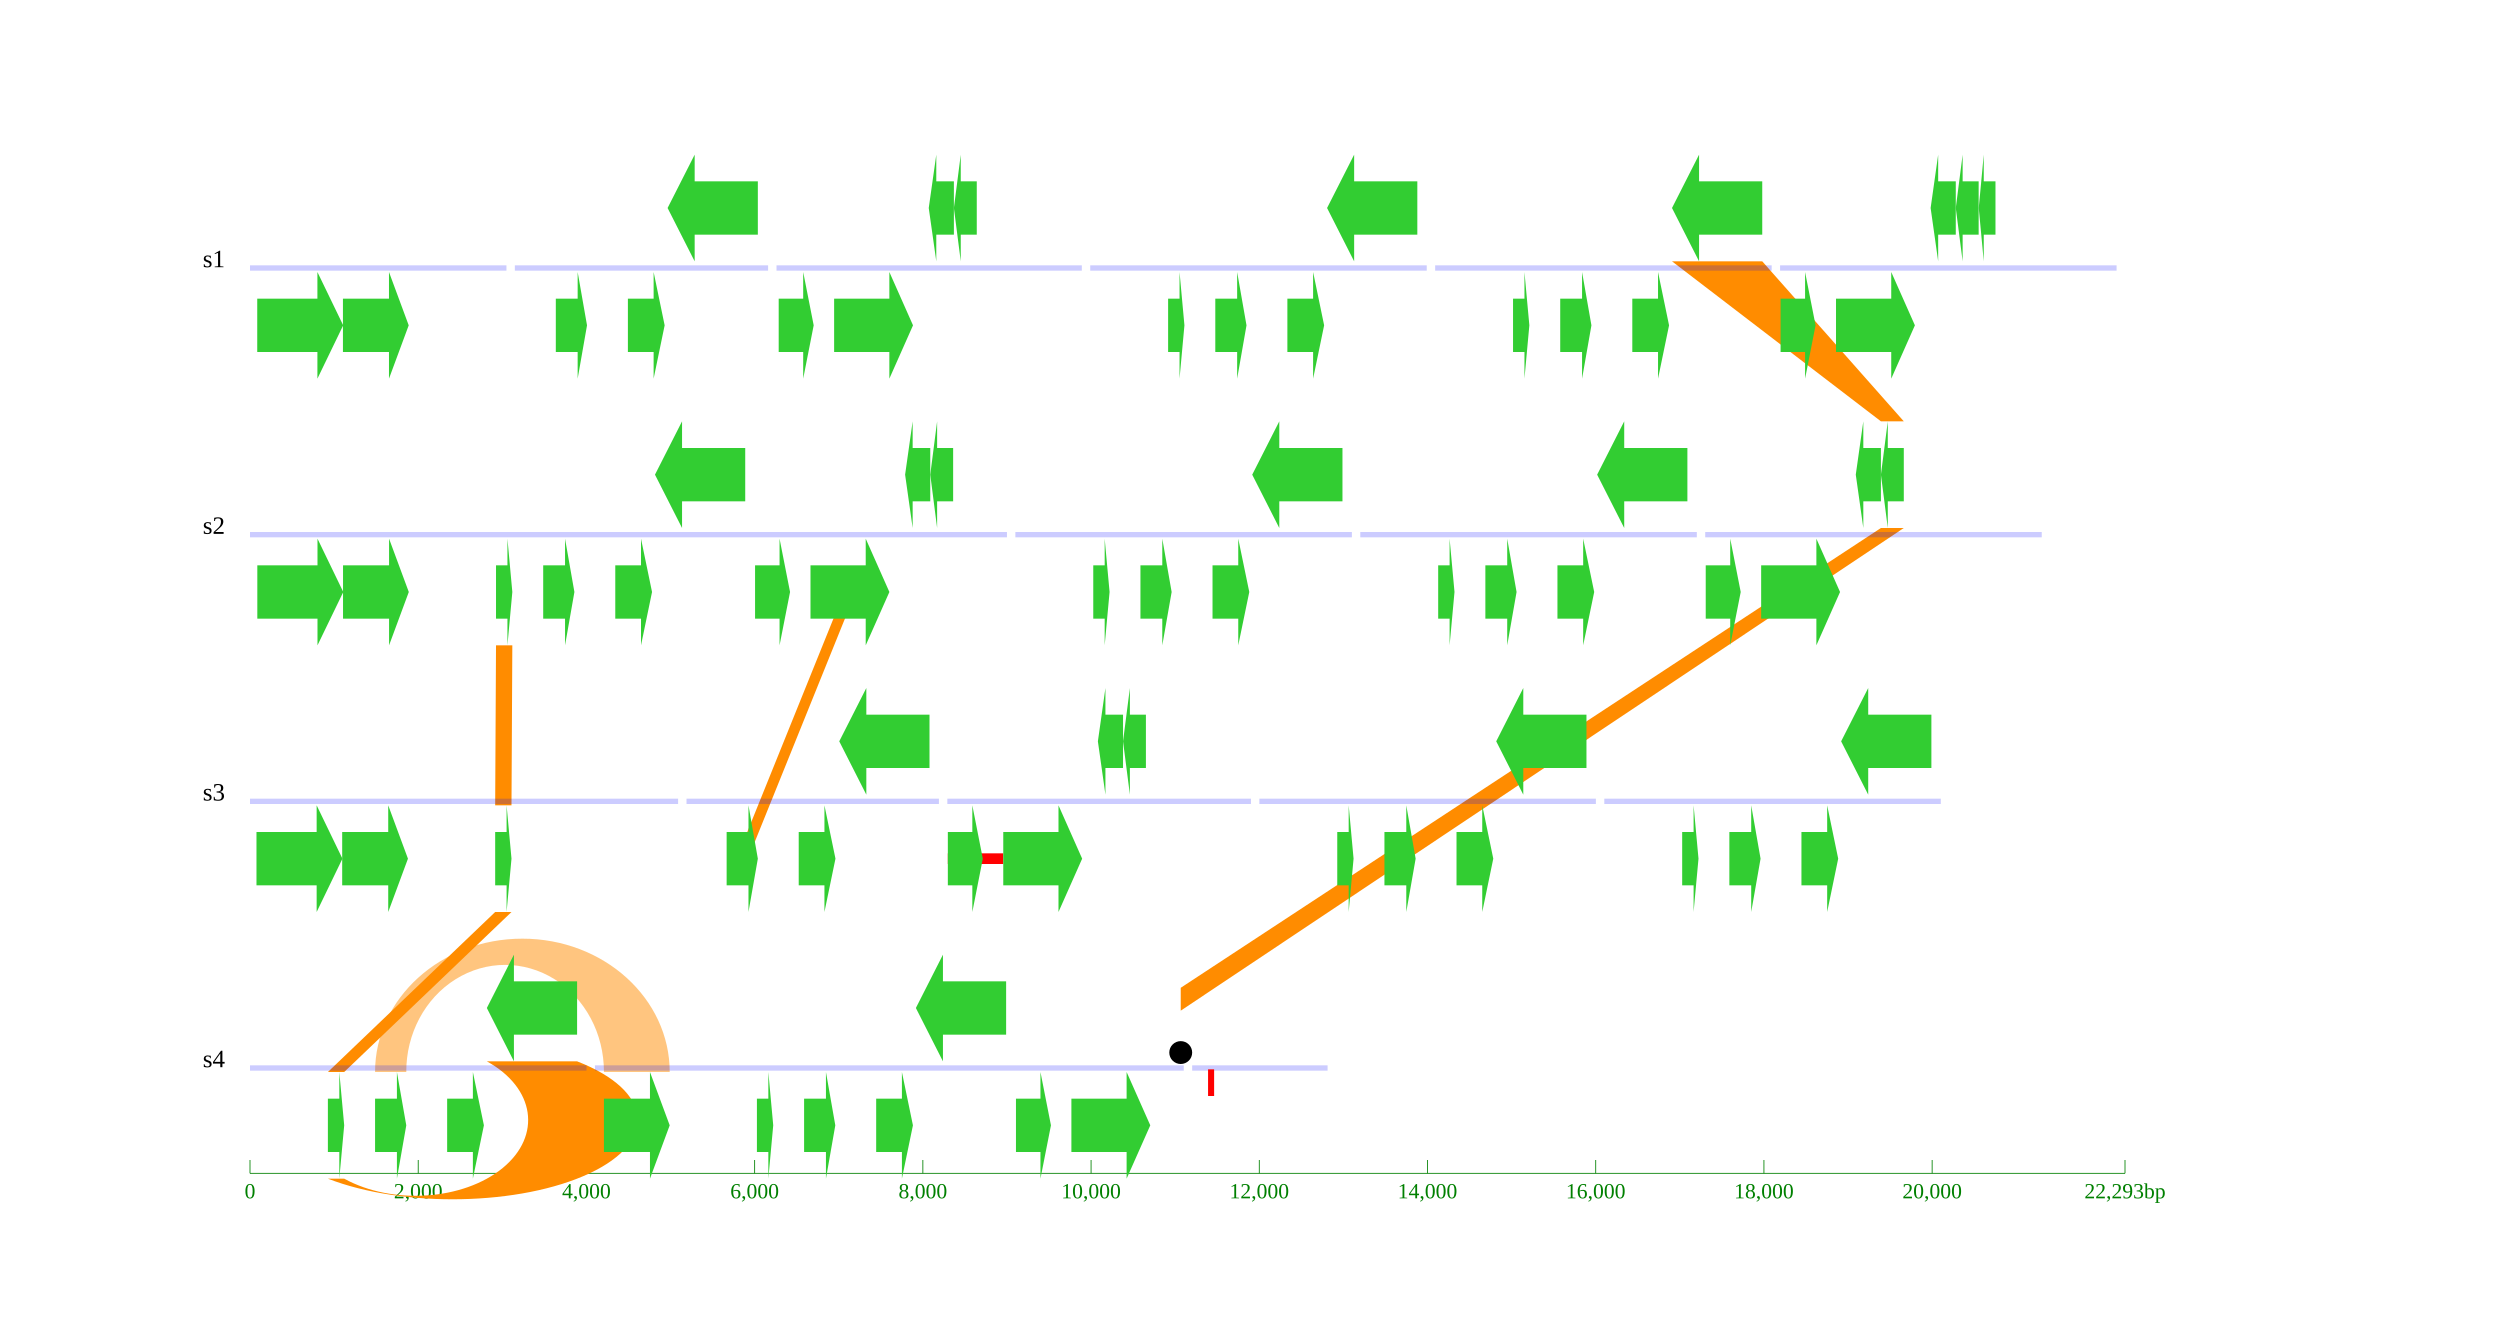
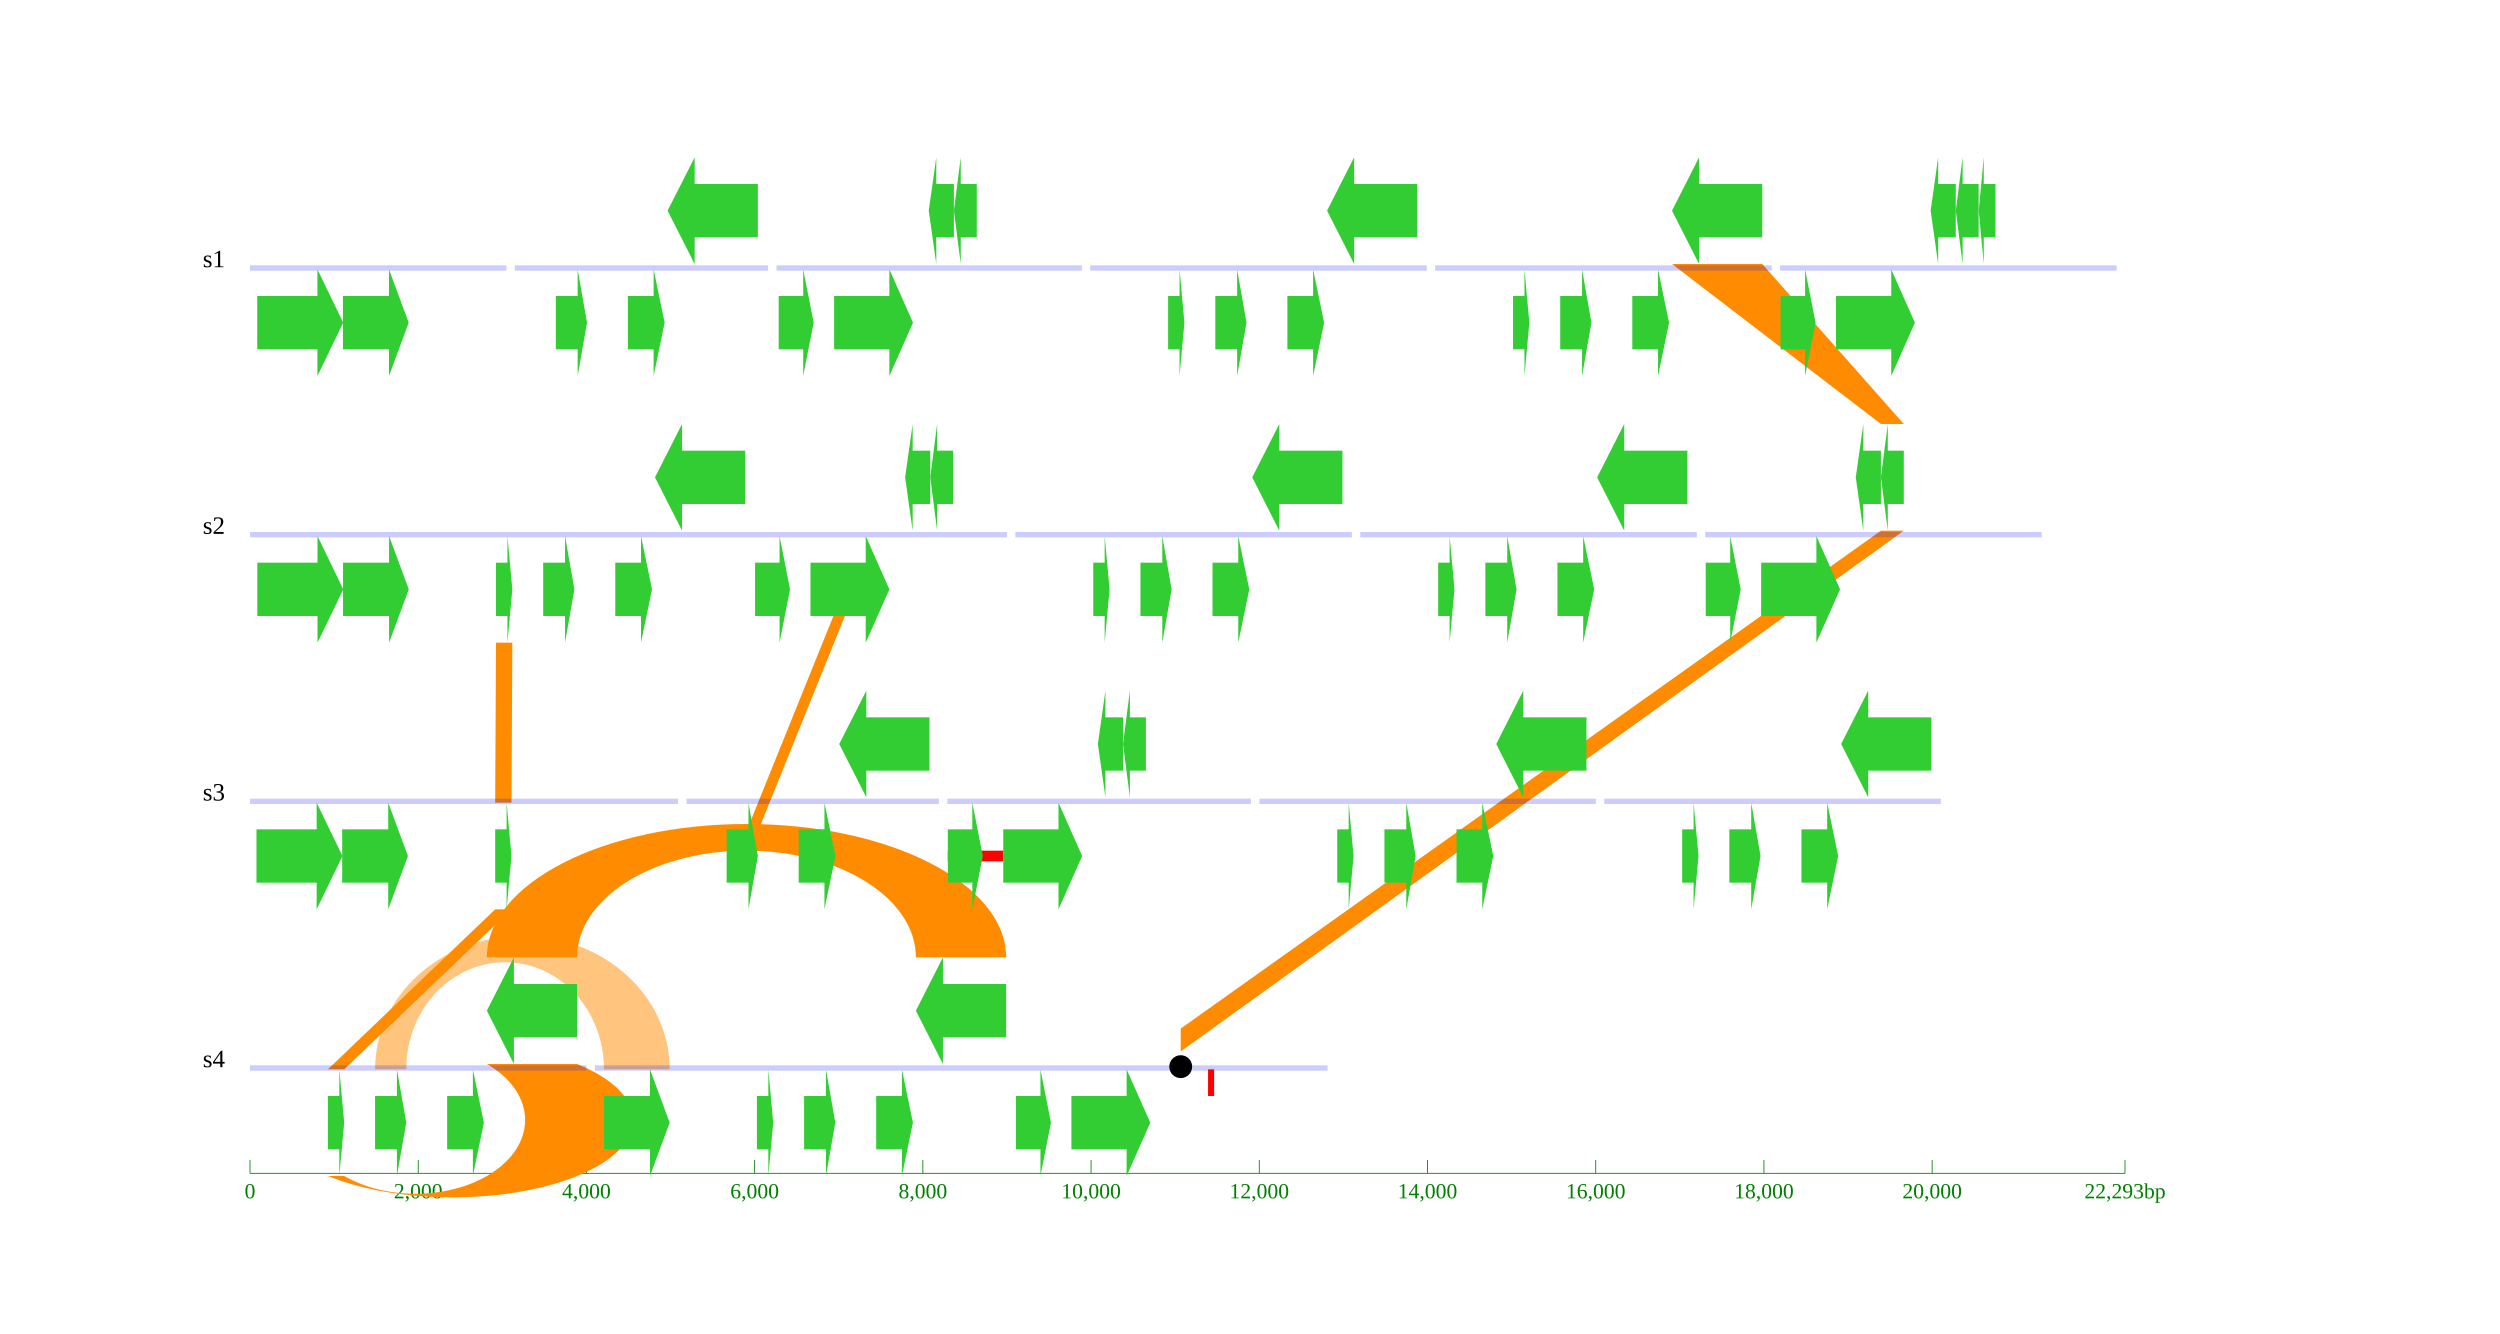
<svg xmlns="http://www.w3.org/2000/svg" version="1.1" width="1500" height="800" style="background-color:white;">
  <text x="135" y="160.32" font-size="15px" fill="black" text-anchor="end">s1</text>
  <text x="135" y="320.32" font-size="15px" fill="black" text-anchor="end">s2</text>
  <text x="135" y="480.32" font-size="15px" fill="black" text-anchor="end">s3</text>
  <text x="135" y="640.32" font-size="15px" fill="black" text-anchor="end">s4</text>
  <line x1="150" y1="704" x2="1275" y2="704" style="stroke:green;stroke-width:0.5" />
  <line x1="150" y1="696" x2="150" y2="704" style="stroke:green;stroke-width:0.5;opacity:1" />
  <text x="150" y="719" font-size="13px" fill="green" text-anchor="middle" font-family="Times New Roman">0</text>
  <line x1="250.929" y1="696" x2="250.929" y2="704" style="stroke:green;stroke-width:0.5;opacity:1" />
  <text x="250.929" y="719" font-size="13px" fill="green" text-anchor="middle" font-family="Times New Roman">2,000</text>
  <line x1="351.857" y1="696" x2="351.857" y2="704" style="stroke:green;stroke-width:0.5;opacity:1" />
  <text x="351.857" y="719" font-size="13px" fill="green" text-anchor="middle" font-family="Times New Roman">4,000</text>
  <line x1="452.786" y1="696" x2="452.786" y2="704" style="stroke:green;stroke-width:0.5;opacity:1" />
  <text x="452.786" y="719" font-size="13px" fill="green" text-anchor="middle" font-family="Times New Roman">6,000</text>
  <line x1="553.714" y1="696" x2="553.714" y2="704" style="stroke:green;stroke-width:0.5;opacity:1" />
  <text x="553.714" y="719" font-size="13px" fill="green" text-anchor="middle" font-family="Times New Roman">8,000</text>
  <line x1="654.643" y1="696" x2="654.643" y2="704" style="stroke:green;stroke-width:0.5;opacity:1" />
  <text x="654.643" y="719" font-size="13px" fill="green" text-anchor="middle" font-family="Times New Roman">10,000</text>
  <line x1="755.571" y1="696" x2="755.571" y2="704" style="stroke:green;stroke-width:0.5;opacity:1" />
  <text x="755.571" y="719" font-size="13px" fill="green" text-anchor="middle" font-family="Times New Roman">12,000</text>
  <line x1="856.5" y1="696" x2="856.5" y2="704" style="stroke:green;stroke-width:0.5;opacity:1" />
  <text x="856.5" y="719" font-size="13px" fill="green" text-anchor="middle" font-family="Times New Roman">14,000</text>
  <line x1="957.428" y1="696" x2="957.428" y2="704" style="stroke:green;stroke-width:0.5;opacity:1" />
  <text x="957.428" y="719" font-size="13px" fill="green" text-anchor="middle" font-family="Times New Roman">16,000</text>
  <line x1="1058.357" y1="696" x2="1058.357" y2="704" style="stroke:green;stroke-width:0.5;opacity:1" />
  <text x="1058.357" y="719" font-size="13px" fill="green" text-anchor="middle" font-family="Times New Roman">18,000</text>
  <line x1="1159.285" y1="696" x2="1159.285" y2="704" style="stroke:green;stroke-width:0.5;opacity:1" />
  <text x="1159.285" y="719" font-size="13px" fill="green" text-anchor="middle" font-family="Times New Roman">20,000</text>
  <line x1="1275" y1="696" x2="1275" y2="704" style="stroke:green;stroke-width:0.5;opacity:1" />
  <text x="1275" y="719" font-size="13px" fill="green" text-anchor="middle" font-family="Times New Roman">22,293bp</text>
  <g>
-     <polygon points="1003.199,156.8 1057.348,156.8 1142.279,252.8 1128.553,252.8" style="fill:#FF8C00;stroke:#000000;stroke-width:0;opacity:1" />
-   </g>
-   <g>
-     <line x1="509.962" y1="355.2" x2="445.342" y2="515.2" style="stroke:#FF8C00;stroke-width:6.4;opacity:1" />
-   </g>
-   <g>
-     <line x1="568.702" y1="515.2" x2="601.958" y2="515.2" style="stroke:red;stroke-width:6.4;opacity:1" />
-   </g>
-   <g>
-     <polygon points="1128.553,316.8 1142.279,316.8 708.438,606.4 708.438,592.674" style="fill:#FF8C00;stroke:#000000;stroke-width:0;opacity:1" />
-   </g>
-   <g>
-     <polygon points="297.103,547.2 306.893,547.2 206.52,643.2 196.73,643.2" style="fill:#FF8C00;stroke:#000000;stroke-width:0;opacity:1" />
-   </g>
-   <g>
-     <polygon points="297.608,387.2 307.398,387.2 306.893,483.2 297.103,483.2" style="fill:#FF8C00;stroke:#000000;stroke-width:0;opacity:1" />
-   </g>
-   <g>
-     <path d="M206.52 707.2 L196.73 707.2 A74.763 32  0 1 0   346.256 636.8 L292.107 636.8 A42.794 28.8 0 0 1 206.52 707.2 Z" style="fill:#FF8C00;opacity:1" />
-   </g>
-   <g>
-     <path d="M243.763 643.2 L225.04 643.2 A88.388 80  0 0 1   401.817 643.2 L362.354 643.2 A59.296 64 0 1 0 243.763 643.2 Z" style="fill:#FF8C00;opacity:0.5" />
+     <path d="M206.52 705.6 L196.73 705.6 A74.763 32  0 1 0   346.256 638.4 L292.107 638.4 A42.794 28.8 0 0 1 206.52 705.6 Z" style="fill:#FF8C00;opacity:1" />
+   </g>
+   <g>
+     <polygon points="297.103,545.6 306.893,545.6 206.52,641.6 196.73,641.6" style="fill:#FF8C00;stroke:#000000;stroke-width:0;opacity:1" />
+   </g>
+   <g>
+     <path d="M346.256 574.4 L292.107 574.4 A155.783 80  0 0 1   603.674 574.4 L549.526 574.4 A101.635 64 0 1 0 346.256 574.4 Z" style="fill:#FF8C00;opacity:1" />
+   </g>
+   <g>
+     <line x1="509.962" y1="353.6" x2="445.342" y2="513.6" style="stroke:#FF8C00;stroke-width:6.4;opacity:1" />
+   </g>
+   <g>
+     <path d="M243.763 641.6 L225.04 641.6 A88.388 80  0 0 1   401.817 641.6 L362.354 641.6 A59.296 64 0 1 0 243.763 641.6 Z" style="fill:#FF8C00;opacity:0.5" />
+   </g>
+   <g>
+     <polygon points="1003.199,158.4 1057.348,158.4 1142.279,254.4 1128.553,254.4" style="fill:#FF8C00;stroke:#000000;stroke-width:0;opacity:1" />
+   </g>
+   <g>
+     <line x1="568.702" y1="513.6" x2="601.958" y2="513.6" style="stroke:red;stroke-width:6.4;opacity:1" />
+   </g>
+   <g>
+     <polygon points="1128.553,318.4 1142.279,318.4 708.438,630.863 708.438,617.137" style="fill:#FF8C00;stroke:#000000;stroke-width:0;opacity:1" />
+   </g>
+   <g>
+     <polygon points="297.608,385.6 307.398,385.6 306.893,481.6 297.103,481.6" style="fill:#FF8C00;stroke:#000000;stroke-width:0;opacity:1" />
  </g>
  <g>
    <rect x="150" y="159.2" width="153.866" height="3.2" style="fill:blue;opacity:0.2" />
  </g>
  <g>
    <rect x="308.912" y="159.2" width="151.948" height="3.2" style="fill:blue;opacity:0.2" />
  </g>
  <g>
    <rect x="465.906" y="159.2" width="183.185" height="3.2" style="fill:blue;opacity:0.2" />
  </g>
  <g>
    <rect x="654.138" y="159.2" width="201.908" height="3.2" style="fill:blue;opacity:0.2" />
  </g>
  <g>
    <rect x="861.092" y="159.2" width="201.908" height="3.2" style="fill:blue;opacity:0.2" />
  </g>
  <g>
    <rect x="1068.046" y="159.2" width="201.908" height="3.2" style="fill:blue;opacity:0.2" />
  </g>
  <g>
    <rect x="150" y="319.2" width="454.178" height="3.2" style="fill:blue;opacity:0.2" />
  </g>
  <g>
    <rect x="609.225" y="319.2" width="201.908" height="3.2" style="fill:blue;opacity:0.2" />
  </g>
  <g>
    <rect x="816.179" y="319.2" width="201.908" height="3.2" style="fill:blue;opacity:0.2" />
  </g>
  <g>
    <rect x="1023.133" y="319.2" width="201.908" height="3.2" style="fill:blue;opacity:0.2" />
  </g>
  <g>
    <rect x="150" y="479.2" width="256.863" height="3.2" style="fill:blue;opacity:0.2" />
  </g>
  <g>
    <rect x="411.91" y="479.2" width="151.443" height="3.2" style="fill:blue;opacity:0.2" />
  </g>
  <g>
    <rect x="568.399" y="479.2" width="182.176" height="3.2" style="fill:blue;opacity:0.2" />
  </g>
  <g>
    <rect x="755.622" y="479.2" width="201.908" height="3.2" style="fill:blue;opacity:0.2" />
  </g>
  <g>
    <rect x="962.576" y="479.2" width="201.908" height="3.2" style="fill:blue;opacity:0.2" />
  </g>
  <g>
    <rect x="150" y="639.2" width="201.908" height="3.2" style="fill:blue;opacity:0.2" />
  </g>
  <g>
    <rect x="356.954" y="639.2" width="353.3" height="3.2" style="fill:blue;opacity:0.2" />
  </g>
  <g>
    <rect x="715.301" y="639.2" width="81.247" height="3.2" style="fill:blue;opacity:0.2" />
  </g>
  <g style="fill:none">
-     <polygon points="154.34,179.2 154.34,211.2 190.442,211.2 190.442,227.2 205.914,195.2 190.442,163.2 190.442,179.2" style="fill:rgb(50,205,50);stroke:black;stroke-width:0;opacity:1" />
-   </g>
-   <g style="fill:none">
-     <polygon points="205.763,179.2 205.763,211.2 233.387,211.2 233.387,227.2 245.226,195.2 233.387,163.2 233.387,179.2" style="fill:rgb(50,205,50);stroke:black;stroke-width:0;opacity:1" />
-   </g>
-   <g style="fill:none">
-     <polygon points="333.488,179.2 333.488,211.2 346.594,211.2 346.594,227.2 352.21,195.2 346.594,163.2 346.594,179.2" style="fill:rgb(50,205,50);stroke:black;stroke-width:0;opacity:1" />
-   </g>
-   <g style="fill:none">
-     <polygon points="376.736,179.2 376.736,211.2 392.173,211.2 392.173,227.2 398.789,195.2 392.173,163.2 392.173,179.2" style="fill:rgb(50,205,50);stroke:black;stroke-width:0;opacity:1" />
-   </g>
-   <g style="fill:none">
-     <polygon points="400.555,124.8 416.8,156.8 416.8,140.8 454.703,140.8 454.703,108.8 416.8,108.8 416.8,92.8" style="fill:rgb(50,205,50);stroke:black;stroke-width:0;opacity:1" />
-   </g>
-   <g style="fill:none">
-     <polygon points="467.218,179.2 467.218,211.2 481.914,211.2 481.914,227.2 488.212,195.2 481.914,163.2 481.914,179.2" style="fill:rgb(50,205,50);stroke:black;stroke-width:0;opacity:1" />
-   </g>
-   <g style="fill:none">
-     <polygon points="500.474,179.2 500.474,211.2 533.609,211.2 533.609,227.2 547.81,195.2 533.609,163.2 533.609,179.2" style="fill:rgb(50,205,50);stroke:black;stroke-width:0;opacity:1" />
-   </g>
-   <g style="fill:none">
-     <polygon points="557.247,124.8 561.773,156.8 561.773,140.8 572.335,140.8 572.335,108.8 561.773,108.8 561.773,92.8" style="fill:rgb(50,205,50);stroke:black;stroke-width:0;opacity:1" />
-   </g>
-   <g style="fill:none">
-     <polygon points="572.335,124.8 576.453,156.8 576.453,140.8 586.062,140.8 586.062,108.8 576.453,108.8 576.453,92.8" style="fill:rgb(50,205,50);stroke:black;stroke-width:0;opacity:1" />
-   </g>
-   <g style="fill:none">
-     <polygon points="700.868,179.2 700.868,211.2 707.721,211.2 707.721,227.2 710.658,195.2 707.721,163.2 707.721,179.2" style="fill:rgb(50,205,50);stroke:black;stroke-width:0;opacity:1" />
-   </g>
-   <g style="fill:none">
-     <polygon points="729.178,179.2 729.178,211.2 742.284,211.2 742.284,227.2 747.901,195.2 742.284,163.2 742.284,179.2" style="fill:rgb(50,205,50);stroke:black;stroke-width:0;opacity:1" />
-   </g>
-   <g style="fill:none">
-     <polygon points="772.426,179.2 772.426,211.2 787.863,211.2 787.863,227.2 794.479,195.2 787.863,163.2 787.863,179.2" style="fill:rgb(50,205,50);stroke:black;stroke-width:0;opacity:1" />
-   </g>
-   <g style="fill:none">
-     <polygon points="796.245,124.8 812.49,156.8 812.49,140.8 850.394,140.8 850.394,108.8 812.49,108.8 812.49,92.8" style="fill:rgb(50,205,50);stroke:black;stroke-width:0;opacity:1" />
-   </g>
-   <g style="fill:none">
-     <polygon points="907.822,179.2 907.822,211.2 914.675,211.2 914.675,227.2 917.612,195.2 914.675,163.2 914.675,179.2" style="fill:rgb(50,205,50);stroke:black;stroke-width:0;opacity:1" />
-   </g>
-   <g style="fill:none">
-     <polygon points="936.132,179.2 936.132,211.2 949.238,211.2 949.238,227.2 954.855,195.2 949.238,163.2 949.238,179.2" style="fill:rgb(50,205,50);stroke:black;stroke-width:0;opacity:1" />
-   </g>
-   <g style="fill:none">
-     <polygon points="979.38,179.2 979.38,211.2 994.817,211.2 994.817,227.2 1001.433,195.2 994.817,163.2 994.817,179.2" style="fill:rgb(50,205,50);stroke:black;stroke-width:0;opacity:1" />
-   </g>
-   <g style="fill:none">
-     <polygon points="1003.199,124.8 1019.444,156.8 1019.444,140.8 1057.348,140.8 1057.348,108.8 1019.444,108.8 1019.444,92.8" style="fill:rgb(50,205,50);stroke:black;stroke-width:0;opacity:1" />
-   </g>
-   <g style="fill:none">
-     <polygon points="1068.349,179.2 1068.349,211.2 1083.044,211.2 1083.044,227.2 1089.342,195.2 1083.044,163.2 1083.044,179.2" style="fill:rgb(50,205,50);stroke:black;stroke-width:0;opacity:1" />
-   </g>
-   <g style="fill:none">
-     <polygon points="1101.605,179.2 1101.605,211.2 1134.74,211.2 1134.74,227.2 1148.94,195.2 1134.74,163.2 1134.74,179.2" style="fill:rgb(50,205,50);stroke:black;stroke-width:0;opacity:1" />
-   </g>
-   <g style="fill:none">
-     <polygon points="1158.377,124.8 1162.904,156.8 1162.904,140.8 1173.466,140.8 1173.466,108.8 1162.904,108.8 1162.904,92.8" style="fill:rgb(50,205,50);stroke:black;stroke-width:0;opacity:1" />
-   </g>
-   <g style="fill:none">
-     <polygon points="1173.466,124.8 1177.584,156.8 1177.584,140.8 1187.192,140.8 1187.192,108.8 1177.584,108.8 1177.584,92.8" style="fill:rgb(50,205,50);stroke:black;stroke-width:0;opacity:1" />
-   </g>
-   <g style="fill:none">
-     <polygon points="1187.243,124.8 1190.255,156.8 1190.255,140.8 1197.285,140.8 1197.285,108.8 1190.255,108.8 1190.255,92.8" style="fill:rgb(50,205,50);stroke:black;stroke-width:0;opacity:1" />
-   </g>
-   <g style="fill:none">
-     <polygon points="154.39,339.2 154.39,371.2 190.493,371.2 190.493,387.2 205.965,355.2 190.493,323.2 190.493,339.2" style="fill:rgb(50,205,50);stroke:black;stroke-width:0;opacity:1" />
-   </g>
-   <g style="fill:none">
-     <polygon points="205.813,339.2 205.813,371.2 233.438,371.2 233.438,387.2 245.277,355.2 233.438,323.2 233.438,339.2" style="fill:rgb(50,205,50);stroke:black;stroke-width:0;opacity:1" />
-   </g>
-   <g style="fill:none">
-     <polygon points="297.608,339.2 297.608,371.2 304.461,371.2 304.461,387.2 307.398,355.2 304.461,323.2 304.461,339.2" style="fill:rgb(50,205,50);stroke:black;stroke-width:0;opacity:1" />
-   </g>
-   <g style="fill:none">
-     <polygon points="325.918,339.2 325.918,371.2 339.024,371.2 339.024,387.2 344.641,355.2 339.024,323.2 339.024,339.2" style="fill:rgb(50,205,50);stroke:black;stroke-width:0;opacity:1" />
-   </g>
-   <g style="fill:none">
-     <polygon points="369.166,339.2 369.166,371.2 384.603,371.2 384.603,387.2 391.219,355.2 384.603,323.2 384.603,339.2" style="fill:rgb(50,205,50);stroke:black;stroke-width:0;opacity:1" />
-   </g>
-   <g style="fill:none">
-     <polygon points="392.985,284.8 409.23,316.8 409.23,300.8 447.134,300.8 447.134,268.8 409.23,268.8 409.23,252.8" style="fill:rgb(50,205,50);stroke:black;stroke-width:0;opacity:1" />
-   </g>
-   <g style="fill:none">
-     <polygon points="453.038,339.2 453.038,371.2 467.733,371.2 467.733,387.2 474.031,355.2 467.733,323.2 467.733,339.2" style="fill:rgb(50,205,50);stroke:black;stroke-width:0;opacity:1" />
-   </g>
-   <g style="fill:none">
-     <polygon points="486.294,339.2 486.294,371.2 519.429,371.2 519.429,387.2 533.629,355.2 519.429,323.2 519.429,339.2" style="fill:rgb(50,205,50);stroke:black;stroke-width:0;opacity:1" />
-   </g>
-   <g style="fill:none">
-     <polygon points="543.066,284.8 547.593,316.8 547.593,300.8 558.155,300.8 558.155,268.8 547.593,268.8 547.593,252.8" style="fill:rgb(50,205,50);stroke:black;stroke-width:0;opacity:1" />
-   </g>
-   <g style="fill:none">
-     <polygon points="558.155,284.8 562.273,316.8 562.273,300.8 571.881,300.8 571.881,268.8 562.273,268.8 562.273,252.8" style="fill:rgb(50,205,50);stroke:black;stroke-width:0;opacity:1" />
-   </g>
-   <g style="fill:none">
-     <polygon points="655.955,339.2 655.955,371.2 662.808,371.2 662.808,387.2 665.745,355.2 662.808,323.2 662.808,339.2" style="fill:rgb(50,205,50);stroke:black;stroke-width:0;opacity:1" />
-   </g>
-   <g style="fill:none">
-     <polygon points="684.265,339.2 684.265,371.2 697.371,371.2 697.371,387.2 702.987,355.2 697.371,323.2 697.371,339.2" style="fill:rgb(50,205,50);stroke:black;stroke-width:0;opacity:1" />
-   </g>
-   <g style="fill:none">
-     <polygon points="727.513,339.2 727.513,371.2 742.95,371.2 742.95,387.2 749.566,355.2 742.95,323.2 742.95,339.2" style="fill:rgb(50,205,50);stroke:black;stroke-width:0;opacity:1" />
-   </g>
-   <g style="fill:none">
-     <polygon points="751.332,284.8 767.577,316.8 767.577,300.8 805.48,300.8 805.48,268.8 767.577,268.8 767.577,252.8" style="fill:rgb(50,205,50);stroke:black;stroke-width:0;opacity:1" />
-   </g>
-   <g style="fill:none">
-     <polygon points="862.909,339.2 862.909,371.2 869.762,371.2 869.762,387.2 872.699,355.2 869.762,323.2 869.762,339.2" style="fill:rgb(50,205,50);stroke:black;stroke-width:0;opacity:1" />
-   </g>
-   <g style="fill:none">
-     <polygon points="891.219,339.2 891.219,371.2 904.325,371.2 904.325,387.2 909.941,355.2 904.325,323.2 904.325,339.2" style="fill:rgb(50,205,50);stroke:black;stroke-width:0;opacity:1" />
-   </g>
-   <g style="fill:none">
-     <polygon points="934.467,339.2 934.467,371.2 949.904,371.2 949.904,387.2 956.52,355.2 949.904,323.2 949.904,339.2" style="fill:rgb(50,205,50);stroke:black;stroke-width:0;opacity:1" />
-   </g>
-   <g style="fill:none">
-     <polygon points="958.286,284.8 974.531,316.8 974.531,300.8 1012.434,300.8 1012.434,268.8 974.531,268.8 974.531,252.8" style="fill:rgb(50,205,50);stroke:black;stroke-width:0;opacity:1" />
-   </g>
-   <g style="fill:none">
-     <polygon points="1023.436,339.2 1023.436,371.2 1038.131,371.2 1038.131,387.2 1044.429,355.2 1038.131,323.2 1038.131,339.2" style="fill:rgb(50,205,50);stroke:black;stroke-width:0;opacity:1" />
-   </g>
-   <g style="fill:none">
-     <polygon points="1056.692,339.2 1056.692,371.2 1089.826,371.2 1089.826,387.2 1104.027,355.2 1089.826,323.2 1089.826,339.2" style="fill:rgb(50,205,50);stroke:black;stroke-width:0;opacity:1" />
-   </g>
-   <g style="fill:none">
-     <polygon points="1113.464,284.8 1117.991,316.8 1117.991,300.8 1128.553,300.8 1128.553,268.8 1117.991,268.8 1117.991,252.8" style="fill:rgb(50,205,50);stroke:black;stroke-width:0;opacity:1" />
-   </g>
-   <g style="fill:none">
-     <polygon points="1128.553,284.8 1132.671,316.8 1132.671,300.8 1142.279,300.8 1142.279,268.8 1132.671,268.8 1132.671,252.8" style="fill:rgb(50,205,50);stroke:black;stroke-width:0;opacity:1" />
-   </g>
-   <g style="fill:none">
-     <polygon points="153.886,499.2 153.886,531.2 189.988,531.2 189.988,547.2 205.46,515.2 189.988,483.2 189.988,499.2" style="fill:rgb(50,205,50);stroke:black;stroke-width:0;opacity:1" />
-   </g>
-   <g style="fill:none">
-     <polygon points="205.309,499.2 205.309,531.2 232.933,531.2 232.933,547.2 244.772,515.2 232.933,483.2 232.933,499.2" style="fill:rgb(50,205,50);stroke:black;stroke-width:0;opacity:1" />
-   </g>
-   <g style="fill:none">
-     <polygon points="297.103,499.2 297.103,531.2 303.956,531.2 303.956,547.2 306.893,515.2 303.956,483.2 303.956,499.2" style="fill:rgb(50,205,50);stroke:black;stroke-width:0;opacity:1" />
-   </g>
-   <g style="fill:none">
-     <polygon points="435.981,499.2 435.981,531.2 449.087,531.2 449.087,547.2 454.703,515.2 449.087,483.2 449.087,499.2" style="fill:rgb(50,205,50);stroke:black;stroke-width:0;opacity:1" />
-   </g>
-   <g style="fill:none">
-     <polygon points="479.229,499.2 479.229,531.2 494.666,531.2 494.666,547.2 501.282,515.2 494.666,483.2 494.666,499.2" style="fill:rgb(50,205,50);stroke:black;stroke-width:0;opacity:1" />
-   </g>
-   <g style="fill:none">
-     <polygon points="503.553,444.8 519.797,476.8 519.797,460.8 557.701,460.8 557.701,428.8 519.797,428.8 519.797,412.8" style="fill:rgb(50,205,50);stroke:black;stroke-width:0;opacity:1" />
-   </g>
-   <g style="fill:none">
-     <polygon points="568.702,499.2 568.702,531.2 583.397,531.2 583.397,547.2 589.695,515.2 583.397,483.2 583.397,499.2" style="fill:rgb(50,205,50);stroke:black;stroke-width:0;opacity:1" />
-   </g>
-   <g style="fill:none">
-     <polygon points="601.958,499.2 601.958,531.2 635.093,531.2 635.093,547.2 649.294,515.2 635.093,483.2 635.093,499.2" style="fill:rgb(50,205,50);stroke:black;stroke-width:0;opacity:1" />
-   </g>
-   <g style="fill:none">
-     <polygon points="658.73,444.8 663.257,476.8 663.257,460.8 673.819,460.8 673.819,428.8 663.257,428.8 663.257,412.8" style="fill:rgb(50,205,50);stroke:black;stroke-width:0;opacity:1" />
-   </g>
-   <g style="fill:none">
-     <polygon points="673.819,444.8 677.937,476.8 677.937,460.8 687.545,460.8 687.545,428.8 677.937,428.8 677.937,412.8" style="fill:rgb(50,205,50);stroke:black;stroke-width:0;opacity:1" />
-   </g>
-   <g style="fill:none">
-     <polygon points="802.352,499.2 802.352,531.2 809.205,531.2 809.205,547.2 812.142,515.2 809.205,483.2 809.205,499.2" style="fill:rgb(50,205,50);stroke:black;stroke-width:0;opacity:1" />
-   </g>
-   <g style="fill:none">
-     <polygon points="830.662,499.2 830.662,531.2 843.768,531.2 843.768,547.2 849.384,515.2 843.768,483.2 843.768,499.2" style="fill:rgb(50,205,50);stroke:black;stroke-width:0;opacity:1" />
-   </g>
-   <g style="fill:none">
-     <polygon points="873.91,499.2 873.91,531.2 889.347,531.2 889.347,547.2 895.963,515.2 889.347,483.2 889.347,499.2" style="fill:rgb(50,205,50);stroke:black;stroke-width:0;opacity:1" />
-   </g>
-   <g style="fill:none">
-     <polygon points="897.729,444.8 913.974,476.8 913.974,460.8 951.877,460.8 951.877,428.8 913.974,428.8 913.974,412.8" style="fill:rgb(50,205,50);stroke:black;stroke-width:0;opacity:1" />
-   </g>
-   <g style="fill:none">
-     <polygon points="1009.306,499.2 1009.306,531.2 1016.159,531.2 1016.159,547.2 1019.096,515.2 1016.159,483.2 1016.159,499.2" style="fill:rgb(50,205,50);stroke:black;stroke-width:0;opacity:1" />
-   </g>
-   <g style="fill:none">
-     <polygon points="1037.616,499.2 1037.616,531.2 1050.722,531.2 1050.722,547.2 1056.338,515.2 1050.722,483.2 1050.722,499.2" style="fill:rgb(50,205,50);stroke:black;stroke-width:0;opacity:1" />
-   </g>
-   <g style="fill:none">
-     <polygon points="1080.864,499.2 1080.864,531.2 1096.301,531.2 1096.301,547.2 1102.917,515.2 1096.301,483.2 1096.301,499.2" style="fill:rgb(50,205,50);stroke:black;stroke-width:0;opacity:1" />
-   </g>
-   <g style="fill:none">
-     <polygon points="1104.683,444.8 1120.928,476.8 1120.928,460.8 1158.831,460.8 1158.831,428.8 1120.928,428.8 1120.928,412.8" style="fill:rgb(50,205,50);stroke:black;stroke-width:0;opacity:1" />
-   </g>
-   <g style="fill:none">
-     <polygon points="196.73,659.2 196.73,691.2 203.583,691.2 203.583,707.2 206.52,675.2 203.583,643.2 203.583,659.2" style="fill:rgb(50,205,50);stroke:black;stroke-width:0;opacity:1" />
-   </g>
-   <g style="fill:none">
-     <polygon points="225.04,659.2 225.04,691.2 238.146,691.2 238.146,707.2 243.763,675.2 238.146,643.2 238.146,659.2" style="fill:rgb(50,205,50);stroke:black;stroke-width:0;opacity:1" />
-   </g>
-   <g style="fill:none">
-     <polygon points="268.288,659.2 268.288,691.2 283.725,691.2 283.725,707.2 290.341,675.2 283.725,643.2 283.725,659.2" style="fill:rgb(50,205,50);stroke:black;stroke-width:0;opacity:1" />
-   </g>
-   <g style="fill:none">
-     <polygon points="292.107,604.8 308.352,636.8 308.352,620.8 346.256,620.8 346.256,588.8 308.352,588.8 308.352,572.8" style="fill:rgb(50,205,50);stroke:black;stroke-width:0;opacity:1" />
-   </g>
-   <g style="fill:none">
-     <polygon points="362.354,659.2 362.354,691.2 389.978,691.2 389.978,707.2 401.817,675.2 389.978,643.2 389.978,659.2" style="fill:rgb(50,205,50);stroke:black;stroke-width:0;opacity:1" />
-   </g>
-   <g style="fill:none">
-     <polygon points="454.148,659.2 454.148,691.2 461.001,691.2 461.001,707.2 463.938,675.2 461.001,643.2 461.001,659.2" style="fill:rgb(50,205,50);stroke:black;stroke-width:0;opacity:1" />
-   </g>
-   <g style="fill:none">
-     <polygon points="482.459,659.2 482.459,691.2 495.564,691.2 495.564,707.2 501.181,675.2 495.564,643.2 495.564,659.2" style="fill:rgb(50,205,50);stroke:black;stroke-width:0;opacity:1" />
-   </g>
-   <g style="fill:none">
-     <polygon points="525.706,659.2 525.706,691.2 541.144,691.2 541.144,707.2 547.759,675.2 541.144,643.2 541.144,659.2" style="fill:rgb(50,205,50);stroke:black;stroke-width:0;opacity:1" />
-   </g>
-   <g style="fill:none">
-     <polygon points="549.526,604.8 565.77,636.8 565.77,620.8 603.674,620.8 603.674,588.8 565.77,588.8 565.77,572.8" style="fill:rgb(50,205,50);stroke:black;stroke-width:0;opacity:1" />
-   </g>
-   <g style="fill:none">
-     <polygon points="609.578,659.2 609.578,691.2 624.273,691.2 624.273,707.2 630.571,675.2 624.273,643.2 624.273,659.2" style="fill:rgb(50,205,50);stroke:black;stroke-width:0;opacity:1" />
-   </g>
-   <g style="fill:none">
-     <polygon points="642.834,659.2 642.834,691.2 675.969,691.2 675.969,707.2 690.17,675.2 675.969,643.2 675.969,659.2" style="fill:rgb(50,205,50);stroke:black;stroke-width:0;opacity:1" />
-   </g>
-   <g style="fill:none">
-     <circle cx="708.438" cy="631.537" r="6.863" stroke="black" stroke-width="0" fill="black" style="opacity:1" />
+     <polygon points="154.34,177.6 154.34,209.6 190.442,209.6 190.442,225.6 205.914,193.6 190.442,161.6 190.442,177.6" style="fill:rgb(50,205,50);stroke:black;stroke-width:0;opacity:1" />
+   </g>
+   <g style="fill:none">
+     <polygon points="205.763,177.6 205.763,209.6 233.387,209.6 233.387,225.6 245.226,193.6 233.387,161.6 233.387,177.6" style="fill:rgb(50,205,50);stroke:black;stroke-width:0;opacity:1" />
+   </g>
+   <g style="fill:none">
+     <polygon points="333.488,177.6 333.488,209.6 346.594,209.6 346.594,225.6 352.21,193.6 346.594,161.6 346.594,177.6" style="fill:rgb(50,205,50);stroke:black;stroke-width:0;opacity:1" />
+   </g>
+   <g style="fill:none">
+     <polygon points="376.736,177.6 376.736,209.6 392.173,209.6 392.173,225.6 398.789,193.6 392.173,161.6 392.173,177.6" style="fill:rgb(50,205,50);stroke:black;stroke-width:0;opacity:1" />
+   </g>
+   <g style="fill:none">
+     <polygon points="400.555,126.4 416.8,158.4 416.8,142.4 454.703,142.4 454.703,110.4 416.8,110.4 416.8,94.4" style="fill:rgb(50,205,50);stroke:black;stroke-width:0;opacity:1" />
+   </g>
+   <g style="fill:none">
+     <polygon points="467.218,177.6 467.218,209.6 481.914,209.6 481.914,225.6 488.212,193.6 481.914,161.6 481.914,177.6" style="fill:rgb(50,205,50);stroke:black;stroke-width:0;opacity:1" />
+   </g>
+   <g style="fill:none">
+     <polygon points="500.474,177.6 500.474,209.6 533.609,209.6 533.609,225.6 547.81,193.6 533.609,161.6 533.609,177.6" style="fill:rgb(50,205,50);stroke:black;stroke-width:0;opacity:1" />
+   </g>
+   <g style="fill:none">
+     <polygon points="557.247,126.4 561.773,158.4 561.773,142.4 572.335,142.4 572.335,110.4 561.773,110.4 561.773,94.4" style="fill:rgb(50,205,50);stroke:black;stroke-width:0;opacity:1" />
+   </g>
+   <g style="fill:none">
+     <polygon points="572.335,126.4 576.453,158.4 576.453,142.4 586.062,142.4 586.062,110.4 576.453,110.4 576.453,94.4" style="fill:rgb(50,205,50);stroke:black;stroke-width:0;opacity:1" />
+   </g>
+   <g style="fill:none">
+     <polygon points="700.868,177.6 700.868,209.6 707.721,209.6 707.721,225.6 710.658,193.6 707.721,161.6 707.721,177.6" style="fill:rgb(50,205,50);stroke:black;stroke-width:0;opacity:1" />
+   </g>
+   <g style="fill:none">
+     <polygon points="729.178,177.6 729.178,209.6 742.284,209.6 742.284,225.6 747.901,193.6 742.284,161.6 742.284,177.6" style="fill:rgb(50,205,50);stroke:black;stroke-width:0;opacity:1" />
+   </g>
+   <g style="fill:none">
+     <polygon points="772.426,177.6 772.426,209.6 787.863,209.6 787.863,225.6 794.479,193.6 787.863,161.6 787.863,177.6" style="fill:rgb(50,205,50);stroke:black;stroke-width:0;opacity:1" />
+   </g>
+   <g style="fill:none">
+     <polygon points="796.245,126.4 812.49,158.4 812.49,142.4 850.394,142.4 850.394,110.4 812.49,110.4 812.49,94.4" style="fill:rgb(50,205,50);stroke:black;stroke-width:0;opacity:1" />
+   </g>
+   <g style="fill:none">
+     <polygon points="907.822,177.6 907.822,209.6 914.675,209.6 914.675,225.6 917.612,193.6 914.675,161.6 914.675,177.6" style="fill:rgb(50,205,50);stroke:black;stroke-width:0;opacity:1" />
+   </g>
+   <g style="fill:none">
+     <polygon points="936.132,177.6 936.132,209.6 949.238,209.6 949.238,225.6 954.855,193.6 949.238,161.6 949.238,177.6" style="fill:rgb(50,205,50);stroke:black;stroke-width:0;opacity:1" />
+   </g>
+   <g style="fill:none">
+     <polygon points="979.38,177.6 979.38,209.6 994.817,209.6 994.817,225.6 1001.433,193.6 994.817,161.6 994.817,177.6" style="fill:rgb(50,205,50);stroke:black;stroke-width:0;opacity:1" />
+   </g>
+   <g style="fill:none">
+     <polygon points="1003.199,126.4 1019.444,158.4 1019.444,142.4 1057.348,142.4 1057.348,110.4 1019.444,110.4 1019.444,94.4" style="fill:rgb(50,205,50);stroke:black;stroke-width:0;opacity:1" />
+   </g>
+   <g style="fill:none">
+     <polygon points="1068.349,177.6 1068.349,209.6 1083.044,209.6 1083.044,225.6 1089.342,193.6 1083.044,161.6 1083.044,177.6" style="fill:rgb(50,205,50);stroke:black;stroke-width:0;opacity:1" />
+   </g>
+   <g style="fill:none">
+     <polygon points="1101.605,177.6 1101.605,209.6 1134.74,209.6 1134.74,225.6 1148.94,193.6 1134.74,161.6 1134.74,177.6" style="fill:rgb(50,205,50);stroke:black;stroke-width:0;opacity:1" />
+   </g>
+   <g style="fill:none">
+     <polygon points="1158.377,126.4 1162.904,158.4 1162.904,142.4 1173.466,142.4 1173.466,110.4 1162.904,110.4 1162.904,94.4" style="fill:rgb(50,205,50);stroke:black;stroke-width:0;opacity:1" />
+   </g>
+   <g style="fill:none">
+     <polygon points="1173.466,126.4 1177.584,158.4 1177.584,142.4 1187.192,142.4 1187.192,110.4 1177.584,110.4 1177.584,94.4" style="fill:rgb(50,205,50);stroke:black;stroke-width:0;opacity:1" />
+   </g>
+   <g style="fill:none">
+     <polygon points="1187.243,126.4 1190.255,158.4 1190.255,142.4 1197.285,142.4 1197.285,110.4 1190.255,110.4 1190.255,94.4" style="fill:rgb(50,205,50);stroke:black;stroke-width:0;opacity:1" />
+   </g>
+   <g style="fill:none">
+     <polygon points="154.39,337.6 154.39,369.6 190.493,369.6 190.493,385.6 205.965,353.6 190.493,321.6 190.493,337.6" style="fill:rgb(50,205,50);stroke:black;stroke-width:0;opacity:1" />
+   </g>
+   <g style="fill:none">
+     <polygon points="205.813,337.6 205.813,369.6 233.438,369.6 233.438,385.6 245.277,353.6 233.438,321.6 233.438,337.6" style="fill:rgb(50,205,50);stroke:black;stroke-width:0;opacity:1" />
+   </g>
+   <g style="fill:none">
+     <polygon points="297.608,337.6 297.608,369.6 304.461,369.6 304.461,385.6 307.398,353.6 304.461,321.6 304.461,337.6" style="fill:rgb(50,205,50);stroke:black;stroke-width:0;opacity:1" />
+   </g>
+   <g style="fill:none">
+     <polygon points="325.918,337.6 325.918,369.6 339.024,369.6 339.024,385.6 344.641,353.6 339.024,321.6 339.024,337.6" style="fill:rgb(50,205,50);stroke:black;stroke-width:0;opacity:1" />
+   </g>
+   <g style="fill:none">
+     <polygon points="369.166,337.6 369.166,369.6 384.603,369.6 384.603,385.6 391.219,353.6 384.603,321.6 384.603,337.6" style="fill:rgb(50,205,50);stroke:black;stroke-width:0;opacity:1" />
+   </g>
+   <g style="fill:none">
+     <polygon points="392.985,286.4 409.23,318.4 409.23,302.4 447.134,302.4 447.134,270.4 409.23,270.4 409.23,254.4" style="fill:rgb(50,205,50);stroke:black;stroke-width:0;opacity:1" />
+   </g>
+   <g style="fill:none">
+     <polygon points="453.038,337.6 453.038,369.6 467.733,369.6 467.733,385.6 474.031,353.6 467.733,321.6 467.733,337.6" style="fill:rgb(50,205,50);stroke:black;stroke-width:0;opacity:1" />
+   </g>
+   <g style="fill:none">
+     <polygon points="486.294,337.6 486.294,369.6 519.429,369.6 519.429,385.6 533.629,353.6 519.429,321.6 519.429,337.6" style="fill:rgb(50,205,50);stroke:black;stroke-width:0;opacity:1" />
+   </g>
+   <g style="fill:none">
+     <polygon points="543.066,286.4 547.593,318.4 547.593,302.4 558.155,302.4 558.155,270.4 547.593,270.4 547.593,254.4" style="fill:rgb(50,205,50);stroke:black;stroke-width:0;opacity:1" />
+   </g>
+   <g style="fill:none">
+     <polygon points="558.155,286.4 562.273,318.4 562.273,302.4 571.881,302.4 571.881,270.4 562.273,270.4 562.273,254.4" style="fill:rgb(50,205,50);stroke:black;stroke-width:0;opacity:1" />
+   </g>
+   <g style="fill:none">
+     <polygon points="655.955,337.6 655.955,369.6 662.808,369.6 662.808,385.6 665.745,353.6 662.808,321.6 662.808,337.6" style="fill:rgb(50,205,50);stroke:black;stroke-width:0;opacity:1" />
+   </g>
+   <g style="fill:none">
+     <polygon points="684.265,337.6 684.265,369.6 697.371,369.6 697.371,385.6 702.987,353.6 697.371,321.6 697.371,337.6" style="fill:rgb(50,205,50);stroke:black;stroke-width:0;opacity:1" />
+   </g>
+   <g style="fill:none">
+     <polygon points="727.513,337.6 727.513,369.6 742.95,369.6 742.95,385.6 749.566,353.6 742.95,321.6 742.95,337.6" style="fill:rgb(50,205,50);stroke:black;stroke-width:0;opacity:1" />
+   </g>
+   <g style="fill:none">
+     <polygon points="751.332,286.4 767.577,318.4 767.577,302.4 805.48,302.4 805.48,270.4 767.577,270.4 767.577,254.4" style="fill:rgb(50,205,50);stroke:black;stroke-width:0;opacity:1" />
+   </g>
+   <g style="fill:none">
+     <polygon points="862.909,337.6 862.909,369.6 869.762,369.6 869.762,385.6 872.699,353.6 869.762,321.6 869.762,337.6" style="fill:rgb(50,205,50);stroke:black;stroke-width:0;opacity:1" />
+   </g>
+   <g style="fill:none">
+     <polygon points="891.219,337.6 891.219,369.6 904.325,369.6 904.325,385.6 909.941,353.6 904.325,321.6 904.325,337.6" style="fill:rgb(50,205,50);stroke:black;stroke-width:0;opacity:1" />
+   </g>
+   <g style="fill:none">
+     <polygon points="934.467,337.6 934.467,369.6 949.904,369.6 949.904,385.6 956.52,353.6 949.904,321.6 949.904,337.6" style="fill:rgb(50,205,50);stroke:black;stroke-width:0;opacity:1" />
+   </g>
+   <g style="fill:none">
+     <polygon points="958.286,286.4 974.531,318.4 974.531,302.4 1012.434,302.4 1012.434,270.4 974.531,270.4 974.531,254.4" style="fill:rgb(50,205,50);stroke:black;stroke-width:0;opacity:1" />
+   </g>
+   <g style="fill:none">
+     <polygon points="1023.436,337.6 1023.436,369.6 1038.131,369.6 1038.131,385.6 1044.429,353.6 1038.131,321.6 1038.131,337.6" style="fill:rgb(50,205,50);stroke:black;stroke-width:0;opacity:1" />
+   </g>
+   <g style="fill:none">
+     <polygon points="1056.692,337.6 1056.692,369.6 1089.826,369.6 1089.826,385.6 1104.027,353.6 1089.826,321.6 1089.826,337.6" style="fill:rgb(50,205,50);stroke:black;stroke-width:0;opacity:1" />
+   </g>
+   <g style="fill:none">
+     <polygon points="1113.464,286.4 1117.991,318.4 1117.991,302.4 1128.553,302.4 1128.553,270.4 1117.991,270.4 1117.991,254.4" style="fill:rgb(50,205,50);stroke:black;stroke-width:0;opacity:1" />
+   </g>
+   <g style="fill:none">
+     <polygon points="1128.553,286.4 1132.671,318.4 1132.671,302.4 1142.279,302.4 1142.279,270.4 1132.671,270.4 1132.671,254.4" style="fill:rgb(50,205,50);stroke:black;stroke-width:0;opacity:1" />
+   </g>
+   <g style="fill:none">
+     <polygon points="153.886,497.6 153.886,529.6 189.988,529.6 189.988,545.6 205.46,513.6 189.988,481.6 189.988,497.6" style="fill:rgb(50,205,50);stroke:black;stroke-width:0;opacity:1" />
+   </g>
+   <g style="fill:none">
+     <polygon points="205.309,497.6 205.309,529.6 232.933,529.6 232.933,545.6 244.772,513.6 232.933,481.6 232.933,497.6" style="fill:rgb(50,205,50);stroke:black;stroke-width:0;opacity:1" />
+   </g>
+   <g style="fill:none">
+     <polygon points="297.103,497.6 297.103,529.6 303.956,529.6 303.956,545.6 306.893,513.6 303.956,481.6 303.956,497.6" style="fill:rgb(50,205,50);stroke:black;stroke-width:0;opacity:1" />
+   </g>
+   <g style="fill:none">
+     <polygon points="435.981,497.6 435.981,529.6 449.087,529.6 449.087,545.6 454.703,513.6 449.087,481.6 449.087,497.6" style="fill:rgb(50,205,50);stroke:black;stroke-width:0;opacity:1" />
+   </g>
+   <g style="fill:none">
+     <polygon points="479.229,497.6 479.229,529.6 494.666,529.6 494.666,545.6 501.282,513.6 494.666,481.6 494.666,497.6" style="fill:rgb(50,205,50);stroke:black;stroke-width:0;opacity:1" />
+   </g>
+   <g style="fill:none">
+     <polygon points="503.553,446.4 519.797,478.4 519.797,462.4 557.701,462.4 557.701,430.4 519.797,430.4 519.797,414.4" style="fill:rgb(50,205,50);stroke:black;stroke-width:0;opacity:1" />
+   </g>
+   <g style="fill:none">
+     <polygon points="568.702,497.6 568.702,529.6 583.397,529.6 583.397,545.6 589.695,513.6 583.397,481.6 583.397,497.6" style="fill:rgb(50,205,50);stroke:black;stroke-width:0;opacity:1" />
+   </g>
+   <g style="fill:none">
+     <polygon points="601.958,497.6 601.958,529.6 635.093,529.6 635.093,545.6 649.294,513.6 635.093,481.6 635.093,497.6" style="fill:rgb(50,205,50);stroke:black;stroke-width:0;opacity:1" />
+   </g>
+   <g style="fill:none">
+     <polygon points="658.73,446.4 663.257,478.4 663.257,462.4 673.819,462.4 673.819,430.4 663.257,430.4 663.257,414.4" style="fill:rgb(50,205,50);stroke:black;stroke-width:0;opacity:1" />
+   </g>
+   <g style="fill:none">
+     <polygon points="673.819,446.4 677.937,478.4 677.937,462.4 687.545,462.4 687.545,430.4 677.937,430.4 677.937,414.4" style="fill:rgb(50,205,50);stroke:black;stroke-width:0;opacity:1" />
+   </g>
+   <g style="fill:none">
+     <polygon points="802.352,497.6 802.352,529.6 809.205,529.6 809.205,545.6 812.142,513.6 809.205,481.6 809.205,497.6" style="fill:rgb(50,205,50);stroke:black;stroke-width:0;opacity:1" />
+   </g>
+   <g style="fill:none">
+     <polygon points="830.662,497.6 830.662,529.6 843.768,529.6 843.768,545.6 849.384,513.6 843.768,481.6 843.768,497.6" style="fill:rgb(50,205,50);stroke:black;stroke-width:0;opacity:1" />
+   </g>
+   <g style="fill:none">
+     <polygon points="873.91,497.6 873.91,529.6 889.347,529.6 889.347,545.6 895.963,513.6 889.347,481.6 889.347,497.6" style="fill:rgb(50,205,50);stroke:black;stroke-width:0;opacity:1" />
+   </g>
+   <g style="fill:none">
+     <polygon points="897.729,446.4 913.974,478.4 913.974,462.4 951.877,462.4 951.877,430.4 913.974,430.4 913.974,414.4" style="fill:rgb(50,205,50);stroke:black;stroke-width:0;opacity:1" />
+   </g>
+   <g style="fill:none">
+     <polygon points="1009.306,497.6 1009.306,529.6 1016.159,529.6 1016.159,545.6 1019.096,513.6 1016.159,481.6 1016.159,497.6" style="fill:rgb(50,205,50);stroke:black;stroke-width:0;opacity:1" />
+   </g>
+   <g style="fill:none">
+     <polygon points="1037.616,497.6 1037.616,529.6 1050.722,529.6 1050.722,545.6 1056.338,513.6 1050.722,481.6 1050.722,497.6" style="fill:rgb(50,205,50);stroke:black;stroke-width:0;opacity:1" />
+   </g>
+   <g style="fill:none">
+     <polygon points="1080.864,497.6 1080.864,529.6 1096.301,529.6 1096.301,545.6 1102.917,513.6 1096.301,481.6 1096.301,497.6" style="fill:rgb(50,205,50);stroke:black;stroke-width:0;opacity:1" />
+   </g>
+   <g style="fill:none">
+     <polygon points="1104.683,446.4 1120.928,478.4 1120.928,462.4 1158.831,462.4 1158.831,430.4 1120.928,430.4 1120.928,414.4" style="fill:rgb(50,205,50);stroke:black;stroke-width:0;opacity:1" />
+   </g>
+   <g style="fill:none">
+     <polygon points="196.73,657.6 196.73,689.6 203.583,689.6 203.583,705.6 206.52,673.6 203.583,641.6 203.583,657.6" style="fill:rgb(50,205,50);stroke:black;stroke-width:0;opacity:1" />
+   </g>
+   <g style="fill:none">
+     <polygon points="225.04,657.6 225.04,689.6 238.146,689.6 238.146,705.6 243.763,673.6 238.146,641.6 238.146,657.6" style="fill:rgb(50,205,50);stroke:black;stroke-width:0;opacity:1" />
+   </g>
+   <g style="fill:none">
+     <polygon points="268.288,657.6 268.288,689.6 283.725,689.6 283.725,705.6 290.341,673.6 283.725,641.6 283.725,657.6" style="fill:rgb(50,205,50);stroke:black;stroke-width:0;opacity:1" />
+   </g>
+   <g style="fill:none">
+     <polygon points="292.107,606.4 308.352,638.4 308.352,622.4 346.256,622.4 346.256,590.4 308.352,590.4 308.352,574.4" style="fill:rgb(50,205,50);stroke:black;stroke-width:0;opacity:1" />
+   </g>
+   <g style="fill:none">
+     <polygon points="362.354,657.6 362.354,689.6 389.978,689.6 389.978,705.6 401.817,673.6 389.978,641.6 389.978,657.6" style="fill:rgb(50,205,50);stroke:black;stroke-width:0;opacity:1" />
+   </g>
+   <g style="fill:none">
+     <polygon points="454.148,657.6 454.148,689.6 461.001,689.6 461.001,705.6 463.938,673.6 461.001,641.6 461.001,657.6" style="fill:rgb(50,205,50);stroke:black;stroke-width:0;opacity:1" />
+   </g>
+   <g style="fill:none">
+     <polygon points="482.459,657.6 482.459,689.6 495.564,689.6 495.564,705.6 501.181,673.6 495.564,641.6 495.564,657.6" style="fill:rgb(50,205,50);stroke:black;stroke-width:0;opacity:1" />
+   </g>
+   <g style="fill:none">
+     <polygon points="525.706,657.6 525.706,689.6 541.144,689.6 541.144,705.6 547.759,673.6 541.144,641.6 541.144,657.6" style="fill:rgb(50,205,50);stroke:black;stroke-width:0;opacity:1" />
+   </g>
+   <g style="fill:none">
+     <polygon points="549.526,606.4 565.77,638.4 565.77,622.4 603.674,622.4 603.674,590.4 565.77,590.4 565.77,574.4" style="fill:rgb(50,205,50);stroke:black;stroke-width:0;opacity:1" />
+   </g>
+   <g style="fill:none">
+     <polygon points="609.578,657.6 609.578,689.6 624.273,689.6 624.273,705.6 630.571,673.6 624.273,641.6 624.273,657.6" style="fill:rgb(50,205,50);stroke:black;stroke-width:0;opacity:1" />
+   </g>
+   <g style="fill:none">
+     <polygon points="642.834,657.6 642.834,689.6 675.969,689.6 675.969,705.6 690.17,673.6 675.969,641.6 675.969,657.6" style="fill:rgb(50,205,50);stroke:black;stroke-width:0;opacity:1" />
+   </g>
+   <g style="fill:none">
+     <circle cx="708.438" cy="640" r="6.863" stroke="black" stroke-width="0" fill="black" style="opacity:1" />
  </g>
  <g style="fill:none">
    <polygon points="724.839,641.6 724.839,657.6 728.472,657.6 728.472,641.6 " style="fill:red;stroke:black;stroke-width:0;opacity:1" />
  </g>
</svg>
